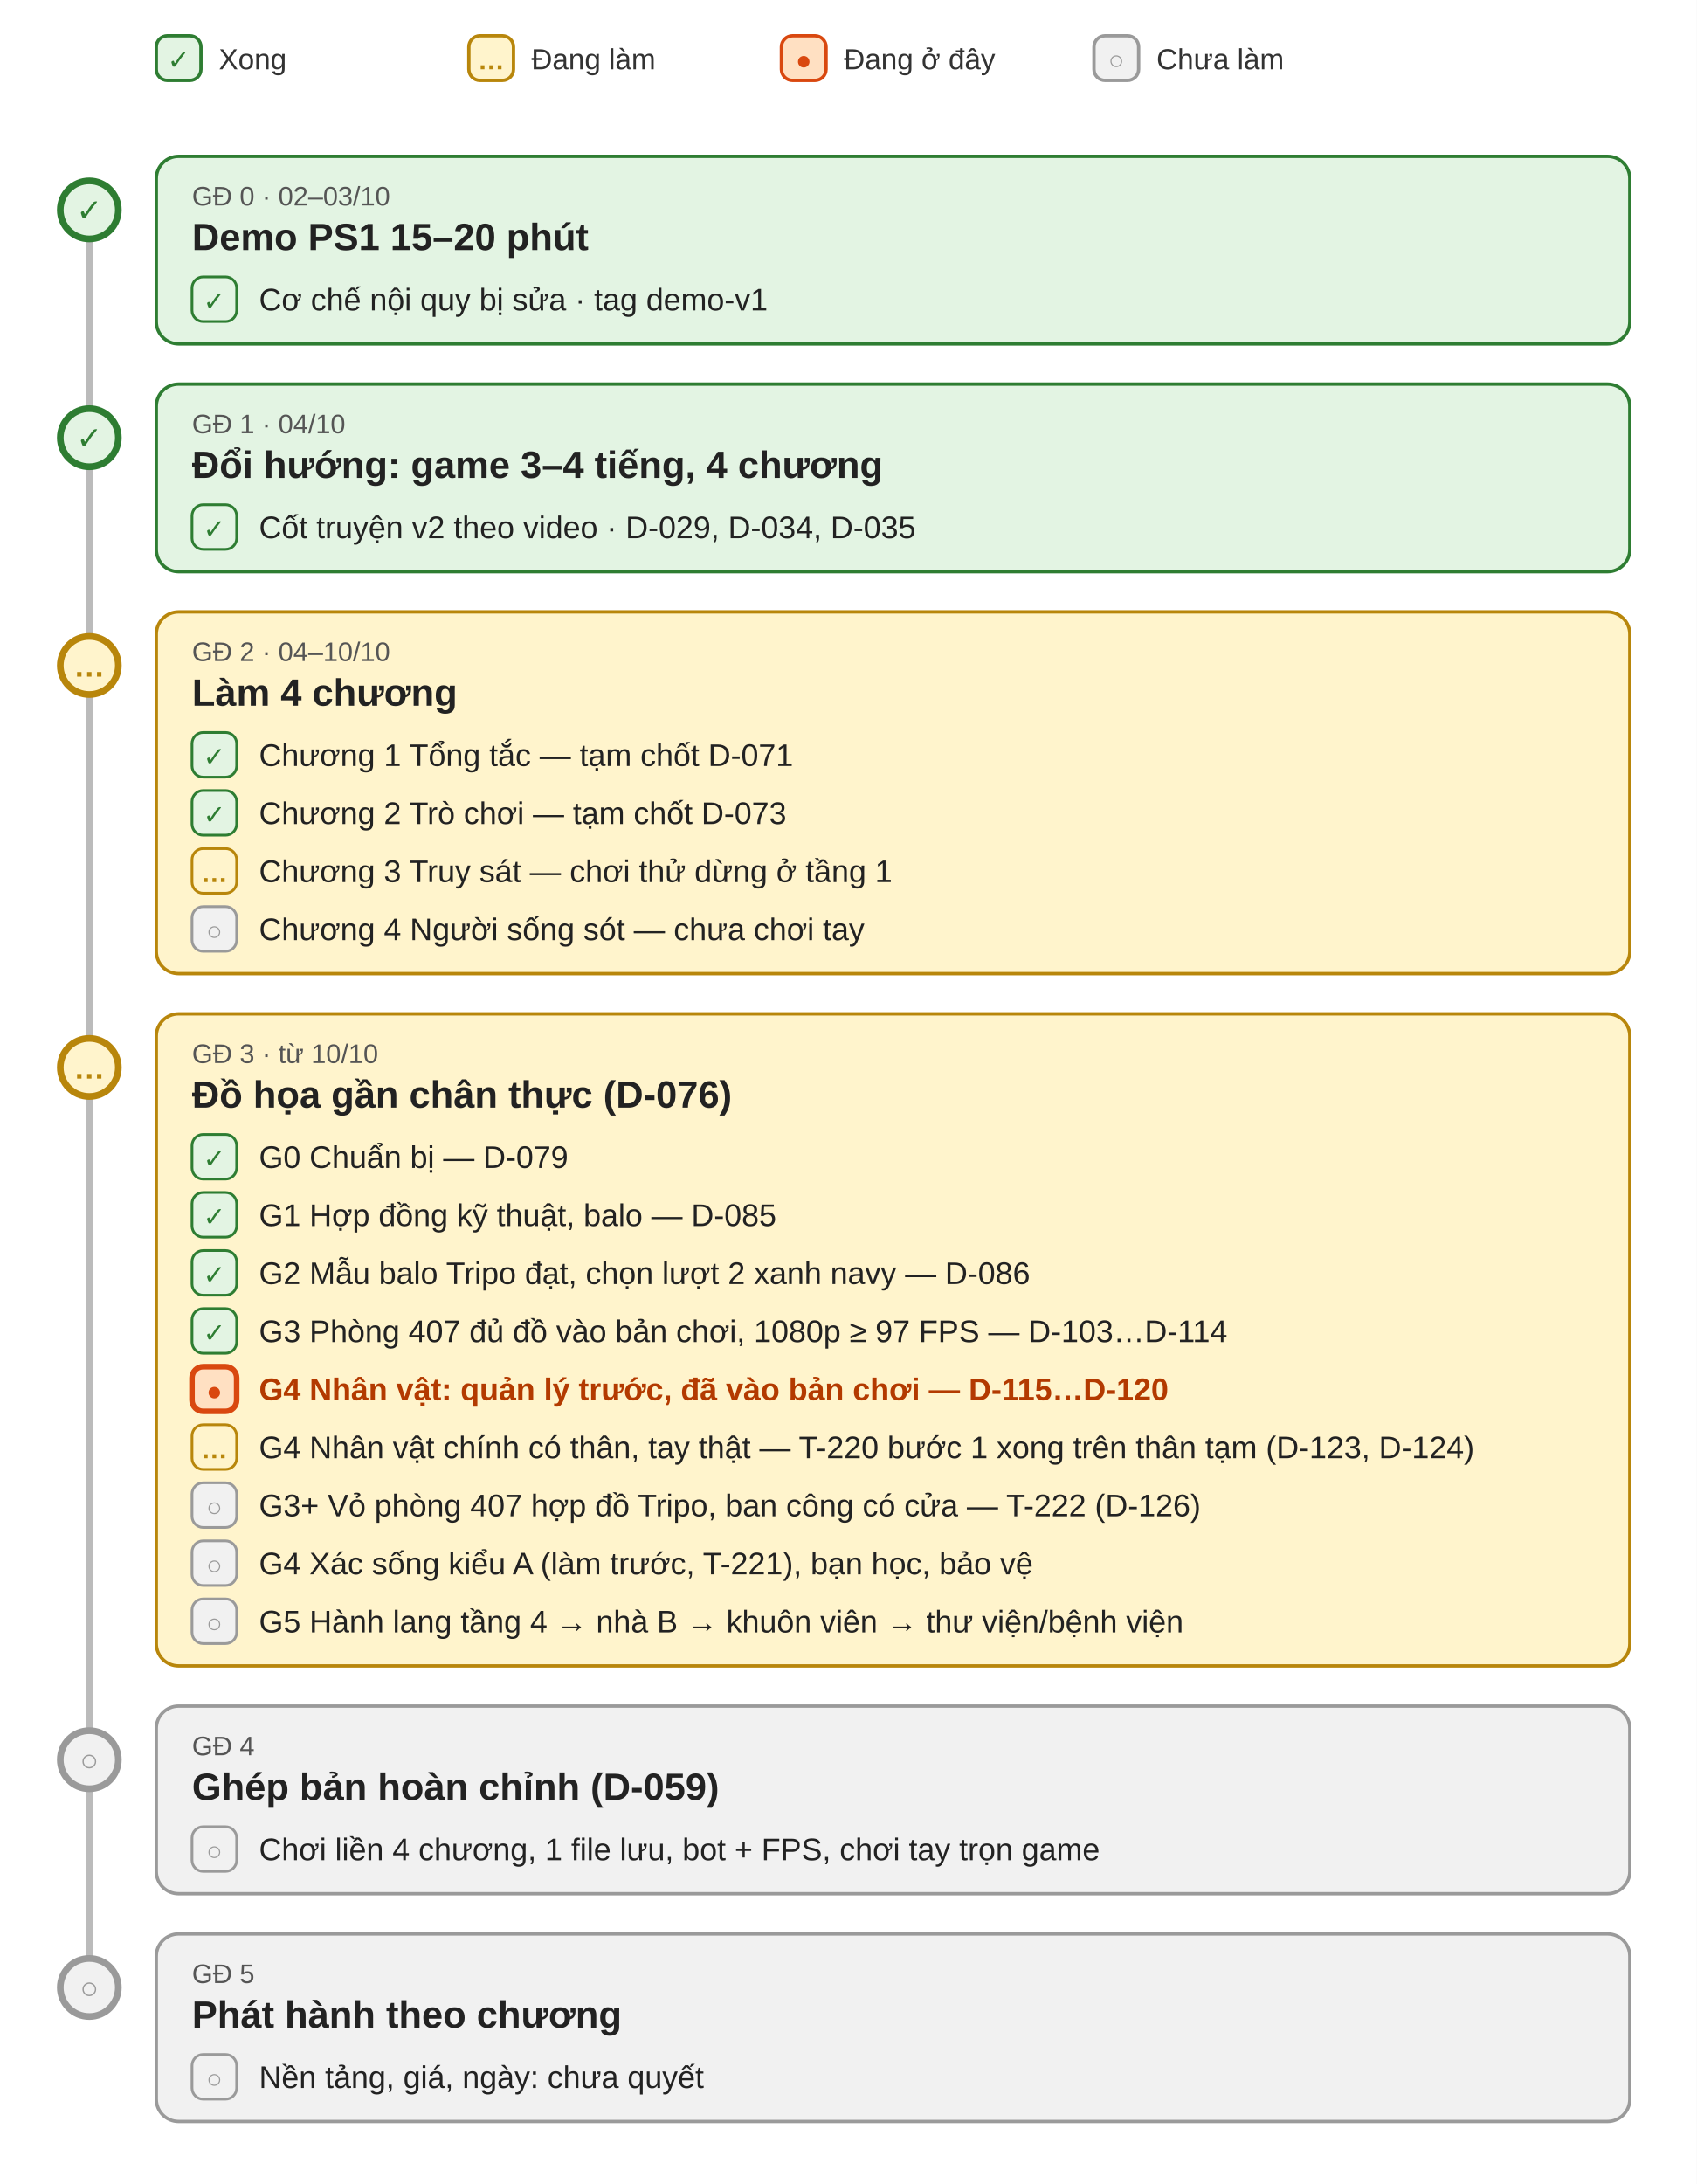
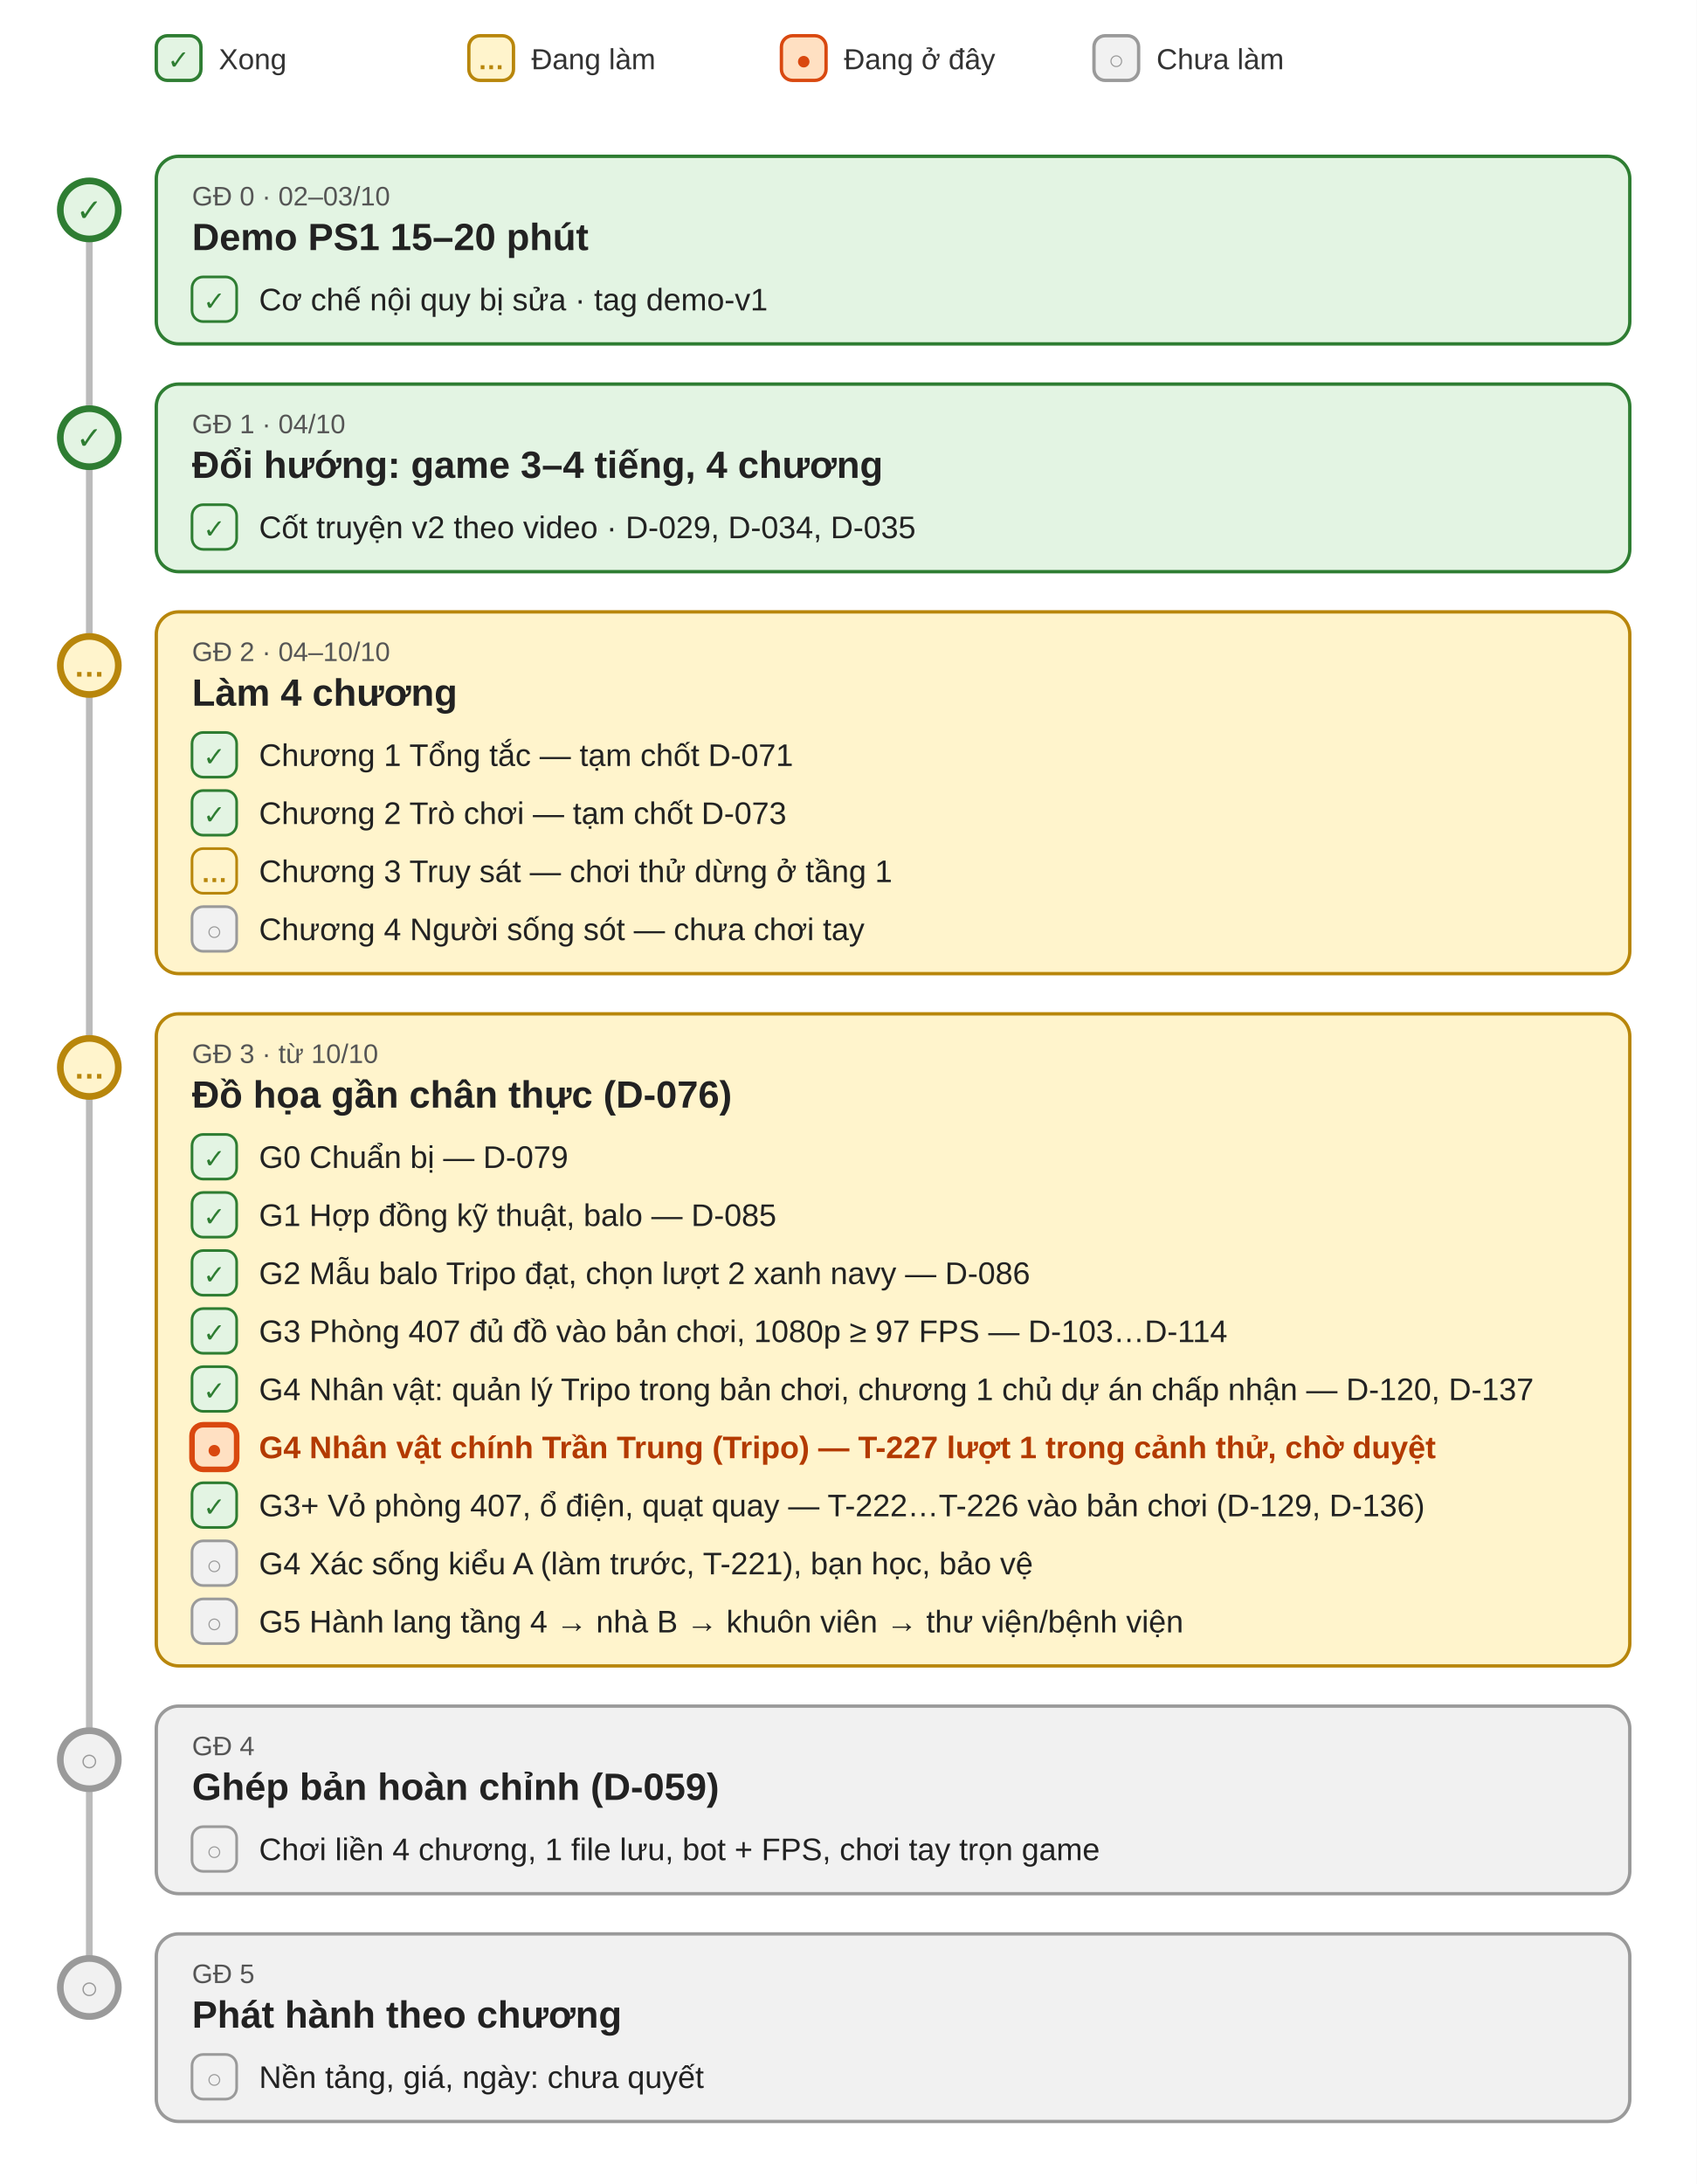
<svg xmlns="http://www.w3.org/2000/svg" width="760" height="978" viewBox="0 0 760 978">
  <rect width="760" height="978" fill="#ffffff" />
  <rect x="70" y="16" width="20" height="20" rx="5" fill="#e3f4e3" stroke="#2e7d32" stroke-width="1.5" />
  <text x="80" y="31" text-anchor="middle" font-family="Segoe UI, Arial, sans-serif" font-size="12" font-weight="700" fill="#2e7d32">✓</text>
  <text x="98" y="31" font-family="Segoe UI, Arial, sans-serif" font-size="13" fill="#333">Xong</text>
  <rect x="210" y="16" width="20" height="20" rx="5" fill="#fff4cc" stroke="#b8860b" stroke-width="1.5" />
  <text x="220" y="31" text-anchor="middle" font-family="Segoe UI, Arial, sans-serif" font-size="12" font-weight="700" fill="#b8860b">…</text>
  <text x="238" y="31" font-family="Segoe UI, Arial, sans-serif" font-size="13" fill="#333">Đang làm</text>
  <rect x="350" y="16" width="20" height="20" rx="5" fill="#ffe0c2" stroke="#d9480f" stroke-width="1.5" />
  <text x="360" y="31" text-anchor="middle" font-family="Segoe UI, Arial, sans-serif" font-size="12" font-weight="700" fill="#d9480f">●</text>
  <text x="378" y="31" font-family="Segoe UI, Arial, sans-serif" font-size="13" fill="#333">Đang ở đây</text>
  <rect x="490" y="16" width="20" height="20" rx="5" fill="#f1f1f1" stroke="#9a9a9a" stroke-width="1.5" />
  <text x="500" y="31" text-anchor="middle" font-family="Segoe UI, Arial, sans-serif" font-size="12" font-weight="700" fill="#9a9a9a">○</text>
  <text x="518" y="31" font-family="Segoe UI, Arial, sans-serif" font-size="13" fill="#333">Chưa làm</text>
  <line x1="40" y1="94" x2="40" y2="196" stroke="#bbb" stroke-width="3" />
  <circle cx="40" cy="94" r="13" fill="#e3f4e3" stroke="#2e7d32" stroke-width="3" />
  <text x="40" y="99" text-anchor="middle" font-family="Segoe UI, Arial, sans-serif" font-size="14" font-weight="700" fill="#2e7d32">✓</text>
  <rect x="70" y="70" width="660" height="84" rx="10" fill="#e3f4e3" stroke="#2e7d32" stroke-width="1.5" />
  <text x="86" y="92" font-family="Segoe UI, Arial, sans-serif" font-size="12" fill="#555">GĐ 0 · 02–03/10</text>
  <text x="86" y="112" font-family="Segoe UI, Arial, sans-serif" font-size="17" font-weight="700" fill="#222">Demo PS1 15–20 phút</text>
  <rect x="86" y="124" width="20" height="20" rx="5" fill="#e3f4e3" stroke="#2e7d32" stroke-width="1.2" />
  <text x="96" y="139" text-anchor="middle" font-family="Segoe UI, Arial, sans-serif" font-size="12" font-weight="700" fill="#2e7d32">✓</text>
  <text x="116" y="139" font-family="Segoe UI, Arial, sans-serif" font-size="14" font-weight="400" fill="#222">Cơ chế nội quy bị sửa · tag demo-v1</text>
  <line x1="40" y1="196" x2="40" y2="298" stroke="#bbb" stroke-width="3" />
  <circle cx="40" cy="196" r="13" fill="#e3f4e3" stroke="#2e7d32" stroke-width="3" />
  <text x="40" y="201" text-anchor="middle" font-family="Segoe UI, Arial, sans-serif" font-size="14" font-weight="700" fill="#2e7d32">✓</text>
  <rect x="70" y="172" width="660" height="84" rx="10" fill="#e3f4e3" stroke="#2e7d32" stroke-width="1.5" />
  <text x="86" y="194" font-family="Segoe UI, Arial, sans-serif" font-size="12" fill="#555">GĐ 1 · 04/10</text>
  <text x="86" y="214" font-family="Segoe UI, Arial, sans-serif" font-size="17" font-weight="700" fill="#222">Đổi hướng: game 3–4 tiếng, 4 chương</text>
  <rect x="86" y="226" width="20" height="20" rx="5" fill="#e3f4e3" stroke="#2e7d32" stroke-width="1.2" />
  <text x="96" y="241" text-anchor="middle" font-family="Segoe UI, Arial, sans-serif" font-size="12" font-weight="700" fill="#2e7d32">✓</text>
  <text x="116" y="241" font-family="Segoe UI, Arial, sans-serif" font-size="14" font-weight="400" fill="#222">Cốt truyện v2 theo video · D-029, D-034, D-035</text>
  <line x1="40" y1="298" x2="40" y2="478" stroke="#bbb" stroke-width="3" />
  <circle cx="40" cy="298" r="13" fill="#fff4cc" stroke="#b8860b" stroke-width="3" />
  <text x="40" y="303" text-anchor="middle" font-family="Segoe UI, Arial, sans-serif" font-size="14" font-weight="700" fill="#b8860b">…</text>
  <rect x="70" y="274" width="660" height="162" rx="10" fill="#fff4cc" stroke="#b8860b" stroke-width="1.5" />
  <text x="86" y="296" font-family="Segoe UI, Arial, sans-serif" font-size="12" fill="#555">GĐ 2 · 04–10/10</text>
  <text x="86" y="316" font-family="Segoe UI, Arial, sans-serif" font-size="17" font-weight="700" fill="#222">Làm 4 chương</text>
  <rect x="86" y="328" width="20" height="20" rx="5" fill="#e3f4e3" stroke="#2e7d32" stroke-width="1.2" />
  <text x="96" y="343" text-anchor="middle" font-family="Segoe UI, Arial, sans-serif" font-size="12" font-weight="700" fill="#2e7d32">✓</text>
  <text x="116" y="343" font-family="Segoe UI, Arial, sans-serif" font-size="14" font-weight="400" fill="#222">Chương 1 Tổng tắc — tạm chốt D-071</text>
  <rect x="86" y="354" width="20" height="20" rx="5" fill="#e3f4e3" stroke="#2e7d32" stroke-width="1.2" />
  <text x="96" y="369" text-anchor="middle" font-family="Segoe UI, Arial, sans-serif" font-size="12" font-weight="700" fill="#2e7d32">✓</text>
  <text x="116" y="369" font-family="Segoe UI, Arial, sans-serif" font-size="14" font-weight="400" fill="#222">Chương 2 Trò chơi — tạm chốt D-073</text>
  <rect x="86" y="380" width="20" height="20" rx="5" fill="#fff4cc" stroke="#b8860b" stroke-width="1.2" />
  <text x="96" y="395" text-anchor="middle" font-family="Segoe UI, Arial, sans-serif" font-size="12" font-weight="700" fill="#b8860b">…</text>
  <text x="116" y="395" font-family="Segoe UI, Arial, sans-serif" font-size="14" font-weight="400" fill="#222">Chương 3 Truy sát — chơi thử dừng ở tầng 1</text>
  <rect x="86" y="406" width="20" height="20" rx="5" fill="#f1f1f1" stroke="#9a9a9a" stroke-width="1.2" />
  <text x="96" y="421" text-anchor="middle" font-family="Segoe UI, Arial, sans-serif" font-size="12" font-weight="700" fill="#9a9a9a">○</text>
  <text x="116" y="421" font-family="Segoe UI, Arial, sans-serif" font-size="14" font-weight="400" fill="#222">Chương 4 Người sống sót — chưa chơi tay</text>
  <line x1="40" y1="478" x2="40" y2="788" stroke="#bbb" stroke-width="3" />
  <circle cx="40" cy="478" r="13" fill="#fff4cc" stroke="#b8860b" stroke-width="3" />
  <text x="40" y="483" text-anchor="middle" font-family="Segoe UI, Arial, sans-serif" font-size="14" font-weight="700" fill="#b8860b">…</text>
  <rect x="70" y="454" width="660" height="292" rx="10" fill="#fff4cc" stroke="#b8860b" stroke-width="1.5" />
  <text x="86" y="476" font-family="Segoe UI, Arial, sans-serif" font-size="12" fill="#555">GĐ 3 · từ 10/10</text>
  <text x="86" y="496" font-family="Segoe UI, Arial, sans-serif" font-size="17" font-weight="700" fill="#222">Đồ họa gần chân thực (D-076)</text>
  <rect x="86" y="508" width="20" height="20" rx="5" fill="#e3f4e3" stroke="#2e7d32" stroke-width="1.2" />
  <text x="96" y="523" text-anchor="middle" font-family="Segoe UI, Arial, sans-serif" font-size="12" font-weight="700" fill="#2e7d32">✓</text>
  <text x="116" y="523" font-family="Segoe UI, Arial, sans-serif" font-size="14" font-weight="400" fill="#222">G0 Chuẩn bị — D-079</text>
  <rect x="86" y="534" width="20" height="20" rx="5" fill="#e3f4e3" stroke="#2e7d32" stroke-width="1.2" />
  <text x="96" y="549" text-anchor="middle" font-family="Segoe UI, Arial, sans-serif" font-size="12" font-weight="700" fill="#2e7d32">✓</text>
  <text x="116" y="549" font-family="Segoe UI, Arial, sans-serif" font-size="14" font-weight="400" fill="#222">G1 Hợp đồng kỹ thuật, balo — D-085</text>
  <rect x="86" y="560" width="20" height="20" rx="5" fill="#e3f4e3" stroke="#2e7d32" stroke-width="1.2" />
  <text x="96" y="575" text-anchor="middle" font-family="Segoe UI, Arial, sans-serif" font-size="12" font-weight="700" fill="#2e7d32">✓</text>
  <text x="116" y="575" font-family="Segoe UI, Arial, sans-serif" font-size="14" font-weight="400" fill="#222">G2 Mẫu balo Tripo đạt, chọn lượt 2 xanh navy — D-086</text>
  <rect x="86" y="586" width="20" height="20" rx="5" fill="#e3f4e3" stroke="#2e7d32" stroke-width="1.2" />
  <text x="96" y="601" text-anchor="middle" font-family="Segoe UI, Arial, sans-serif" font-size="12" font-weight="700" fill="#2e7d32">✓</text>
  <text x="116" y="601" font-family="Segoe UI, Arial, sans-serif" font-size="14" font-weight="400" fill="#222">G3 Phòng 407 đủ đồ vào bản chơi, 1080p ≥ 97 FPS — D-103…D-114</text>
-   <rect x="86" y="612" width="20" height="20" rx="5" fill="#ffe0c2" stroke="#d9480f" stroke-width="2.5" />
-   <text x="96" y="627" text-anchor="middle" font-family="Segoe UI, Arial, sans-serif" font-size="12" font-weight="700" fill="#d9480f">●</text>
-   <text x="116" y="627" font-family="Segoe UI, Arial, sans-serif" font-size="14" font-weight="700" fill="#b33a00">G4 Nhân vật: quản lý trước, đã vào bản chơi — D-115…D-120</text>
-   <rect x="86" y="638" width="20" height="20" rx="5" fill="#fff4cc" stroke="#b8860b" stroke-width="1.2" />
-   <text x="96" y="653" text-anchor="middle" font-family="Segoe UI, Arial, sans-serif" font-size="12" font-weight="700" fill="#b8860b">…</text>
-   <text x="116" y="653" font-family="Segoe UI, Arial, sans-serif" font-size="14" font-weight="400" fill="#222">G4 Nhân vật chính có thân, tay thật — T-220 bước 1 xong trên thân tạm (D-123, D-124)</text>
-   <rect x="86" y="664" width="20" height="20" rx="5" fill="#f1f1f1" stroke="#9a9a9a" stroke-width="1.2" />
-   <text x="96" y="679" text-anchor="middle" font-family="Segoe UI, Arial, sans-serif" font-size="12" font-weight="700" fill="#9a9a9a">○</text>
-   <text x="116" y="679" font-family="Segoe UI, Arial, sans-serif" font-size="14" font-weight="400" fill="#222">G3+ Vỏ phòng 407 hợp đồ Tripo, ban công có cửa — T-222 (D-126)</text>
+   <rect x="86" y="612" width="20" height="20" rx="5" fill="#e3f4e3" stroke="#2e7d32" stroke-width="1.2" />
+   <text x="96" y="627" text-anchor="middle" font-family="Segoe UI, Arial, sans-serif" font-size="12" font-weight="700" fill="#2e7d32">✓</text>
+   <text x="116" y="627" font-family="Segoe UI, Arial, sans-serif" font-size="14" font-weight="400" fill="#222">G4 Nhân vật: quản lý Tripo trong bản chơi, chương 1 chủ dự án chấp nhận — D-120, D-137</text>
+   <rect x="86" y="638" width="20" height="20" rx="5" fill="#ffe0c2" stroke="#d9480f" stroke-width="2.5" />
+   <text x="96" y="653" text-anchor="middle" font-family="Segoe UI, Arial, sans-serif" font-size="12" font-weight="700" fill="#d9480f">●</text>
+   <text x="116" y="653" font-family="Segoe UI, Arial, sans-serif" font-size="14" font-weight="700" fill="#b33a00">G4 Nhân vật chính Trần Trung (Tripo) — T-227 lượt 1 trong cảnh thử, chờ duyệt</text>
+   <rect x="86" y="664" width="20" height="20" rx="5" fill="#e3f4e3" stroke="#2e7d32" stroke-width="1.2" />
+   <text x="96" y="679" text-anchor="middle" font-family="Segoe UI, Arial, sans-serif" font-size="12" font-weight="700" fill="#2e7d32">✓</text>
+   <text x="116" y="679" font-family="Segoe UI, Arial, sans-serif" font-size="14" font-weight="400" fill="#222">G3+ Vỏ phòng 407, ổ điện, quạt quay — T-222…T-226 vào bản chơi (D-129, D-136)</text>
  <rect x="86" y="690" width="20" height="20" rx="5" fill="#f1f1f1" stroke="#9a9a9a" stroke-width="1.2" />
  <text x="96" y="705" text-anchor="middle" font-family="Segoe UI, Arial, sans-serif" font-size="12" font-weight="700" fill="#9a9a9a">○</text>
  <text x="116" y="705" font-family="Segoe UI, Arial, sans-serif" font-size="14" font-weight="400" fill="#222">G4 Xác sống kiểu A (làm trước, T-221), bạn học, bảo vệ</text>
  <rect x="86" y="716" width="20" height="20" rx="5" fill="#f1f1f1" stroke="#9a9a9a" stroke-width="1.2" />
  <text x="96" y="731" text-anchor="middle" font-family="Segoe UI, Arial, sans-serif" font-size="12" font-weight="700" fill="#9a9a9a">○</text>
  <text x="116" y="731" font-family="Segoe UI, Arial, sans-serif" font-size="14" font-weight="400" fill="#222">G5 Hành lang tầng 4 → nhà B → khuôn viên → thư viện/bệnh viện</text>
  <line x1="40" y1="788" x2="40" y2="890" stroke="#bbb" stroke-width="3" />
  <circle cx="40" cy="788" r="13" fill="#f1f1f1" stroke="#9a9a9a" stroke-width="3" />
  <text x="40" y="793" text-anchor="middle" font-family="Segoe UI, Arial, sans-serif" font-size="14" font-weight="700" fill="#9a9a9a">○</text>
  <rect x="70" y="764" width="660" height="84" rx="10" fill="#f1f1f1" stroke="#9a9a9a" stroke-width="1.5" />
  <text x="86" y="786" font-family="Segoe UI, Arial, sans-serif" font-size="12" fill="#555">GĐ 4</text>
  <text x="86" y="806" font-family="Segoe UI, Arial, sans-serif" font-size="17" font-weight="700" fill="#222">Ghép bản hoàn chỉnh (D-059)</text>
  <rect x="86" y="818" width="20" height="20" rx="5" fill="#f1f1f1" stroke="#9a9a9a" stroke-width="1.2" />
  <text x="96" y="833" text-anchor="middle" font-family="Segoe UI, Arial, sans-serif" font-size="12" font-weight="700" fill="#9a9a9a">○</text>
  <text x="116" y="833" font-family="Segoe UI, Arial, sans-serif" font-size="14" font-weight="400" fill="#222">Chơi liền 4 chương, 1 file lưu, bot + FPS, chơi tay trọn game</text>
  <circle cx="40" cy="890" r="13" fill="#f1f1f1" stroke="#9a9a9a" stroke-width="3" />
  <text x="40" y="895" text-anchor="middle" font-family="Segoe UI, Arial, sans-serif" font-size="14" font-weight="700" fill="#9a9a9a">○</text>
  <rect x="70" y="866" width="660" height="84" rx="10" fill="#f1f1f1" stroke="#9a9a9a" stroke-width="1.5" />
  <text x="86" y="888" font-family="Segoe UI, Arial, sans-serif" font-size="12" fill="#555">GĐ 5</text>
  <text x="86" y="908" font-family="Segoe UI, Arial, sans-serif" font-size="17" font-weight="700" fill="#222">Phát hành theo chương</text>
  <rect x="86" y="920" width="20" height="20" rx="5" fill="#f1f1f1" stroke="#9a9a9a" stroke-width="1.2" />
  <text x="96" y="935" text-anchor="middle" font-family="Segoe UI, Arial, sans-serif" font-size="12" font-weight="700" fill="#9a9a9a">○</text>
  <text x="116" y="935" font-family="Segoe UI, Arial, sans-serif" font-size="14" font-weight="400" fill="#222">Nền tảng, giá, ngày: chưa quyết</text>
</svg>
